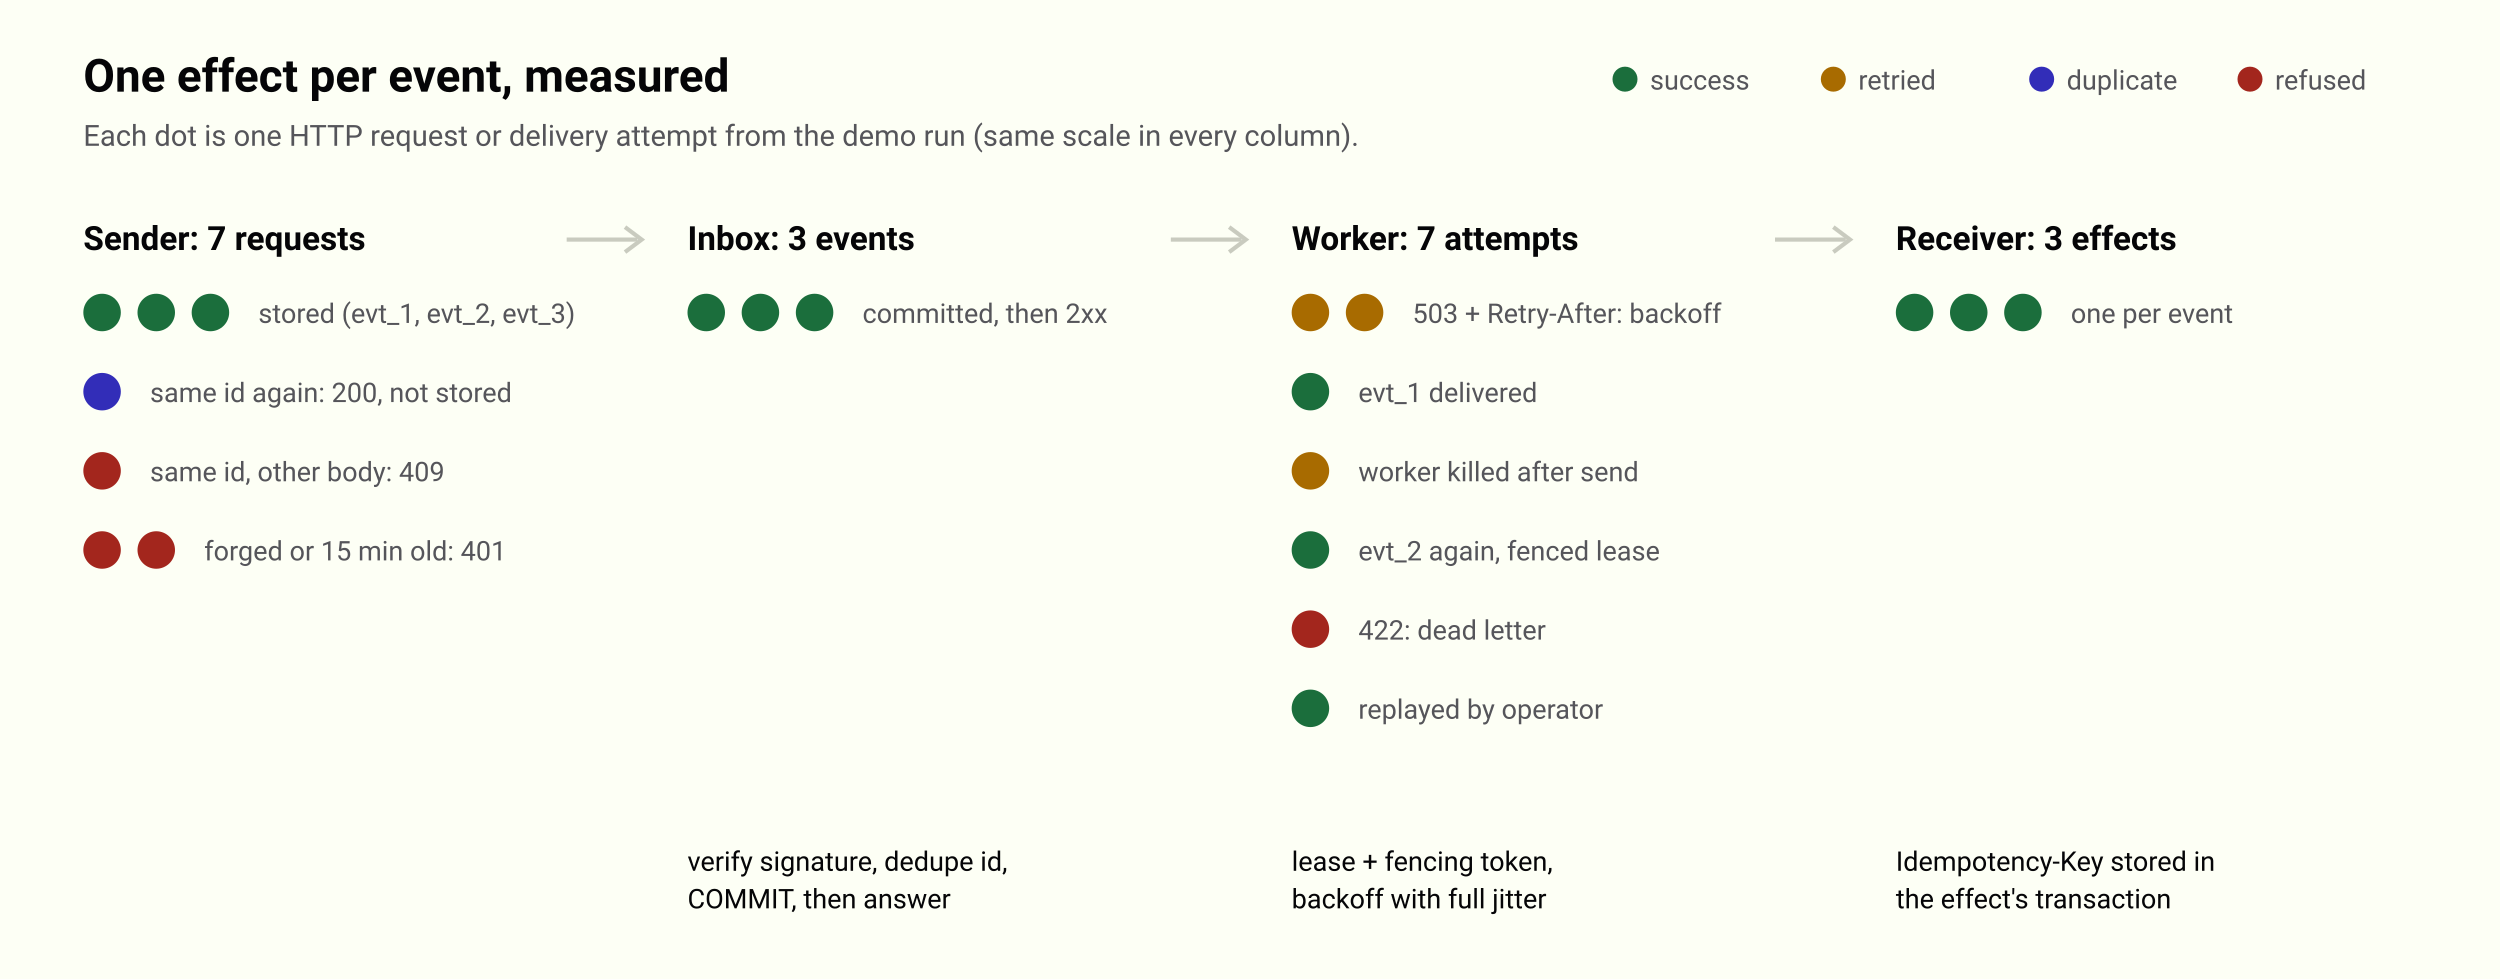
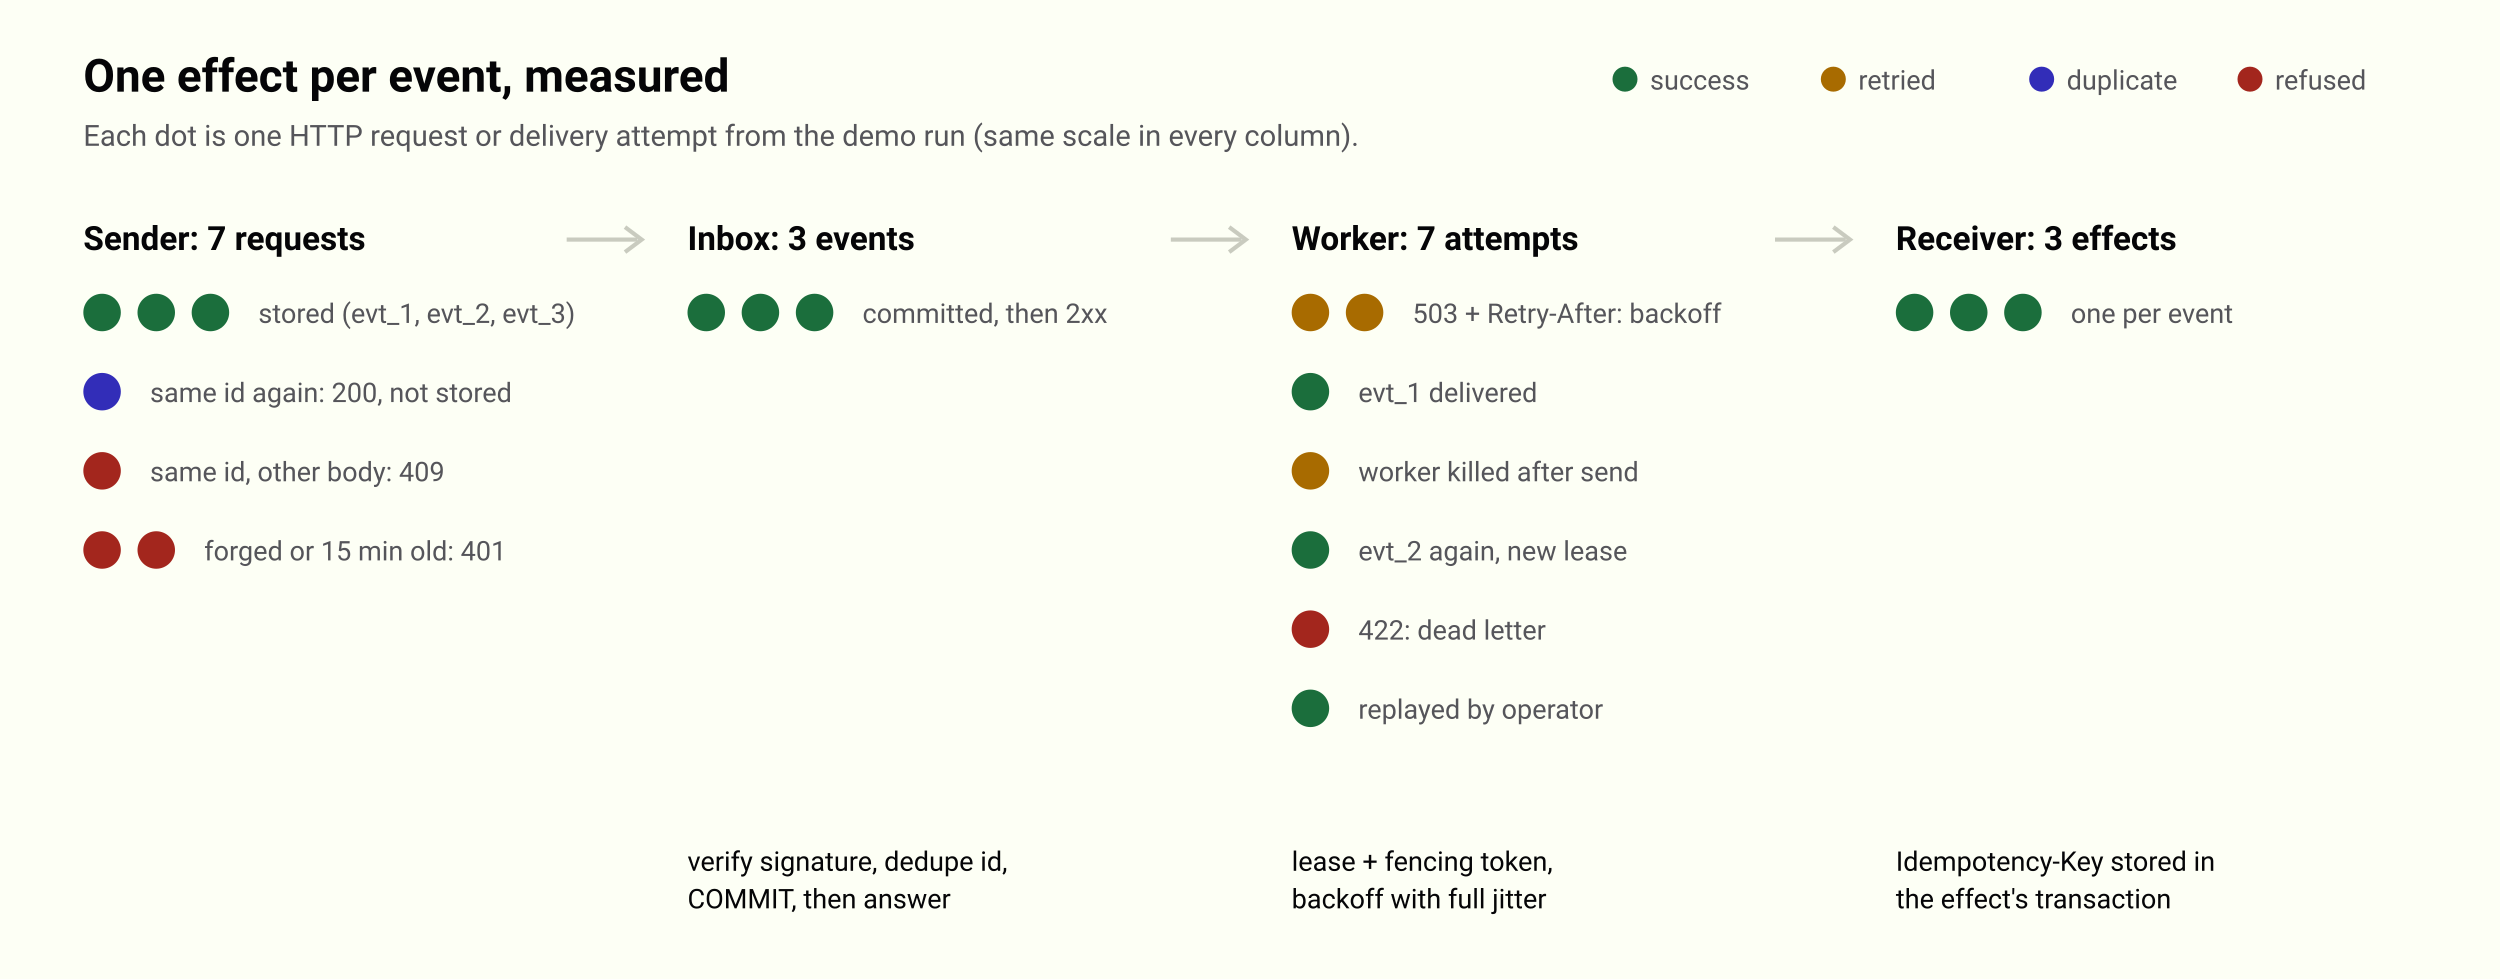
<svg xmlns="http://www.w3.org/2000/svg" viewBox="0 0 1200 470" font-family="system-ui,-apple-system,Segoe UI,Roboto,sans-serif">
  <rect width="1200" height="470" fill="#fdfff5" />
  <text x="40" y="44" font-size="22" font-weight="700" fill="#050507">One effect per event, measured</text>
  <text x="40" y="70" font-size="14" fill="#55555a">Each dot is one HTTP request or delivery attempt from the demo run (same scale in every column).</text>
  <text x="40" y="120" font-size="16" font-weight="700" fill="#050507">Sender: 7 requests</text>
  <circle cx="49" cy="150" r="9" fill="#1b6e3c" />
  <circle cx="75" cy="150" r="9" fill="#1b6e3c" />
  <circle cx="101" cy="150" r="9" fill="#1b6e3c" />
  <text x="124" y="155" font-size="13" fill="#55555a">stored (evt_1, evt_2, evt_3)</text>
  <circle cx="49" cy="188" r="9" fill="#322db8" />
  <text x="72" y="193" font-size="13" fill="#55555a">same id again: 200, not stored</text>
  <circle cx="49" cy="226" r="9" fill="#a3261d" />
  <text x="72" y="231" font-size="13" fill="#55555a">same id, other body: 409</text>
  <circle cx="49" cy="264" r="9" fill="#a3261d" />
  <circle cx="75" cy="264" r="9" fill="#a3261d" />
  <text x="98" y="269" font-size="13" fill="#55555a">forged or 15 min old: 401</text>
  <path d="M272 115 L306 115" stroke="#c9cbbf" stroke-width="2" fill="none" />
  <path d="M300 109 L308 115 L300 121" stroke="#c9cbbf" stroke-width="2" fill="none" />
  <text x="330" y="120" font-size="16" font-weight="700" fill="#050507">Inbox: 3 events</text>
  <circle cx="339" cy="150" r="9" fill="#1b6e3c" />
  <circle cx="365" cy="150" r="9" fill="#1b6e3c" />
  <circle cx="391" cy="150" r="9" fill="#1b6e3c" />
  <text x="414" y="155" font-size="13" fill="#55555a">committed, then 2xx</text>
  <path d="M562 115 L596 115" stroke="#c9cbbf" stroke-width="2" fill="none" />
  <path d="M590 109 L598 115 L590 121" stroke="#c9cbbf" stroke-width="2" fill="none" />
  <text x="620" y="120" font-size="16" font-weight="700" fill="#050507">Worker: 7 attempts</text>
  <circle cx="629" cy="150" r="9" fill="#a86b00" />
  <circle cx="655" cy="150" r="9" fill="#a86b00" />
  <text x="678" y="155" font-size="13" fill="#55555a">503 + Retry-After: backoff</text>
  <circle cx="629" cy="188" r="9" fill="#1b6e3c" />
  <text x="652" y="193" font-size="13" fill="#55555a">evt_1 delivered</text>
  <circle cx="629" cy="226" r="9" fill="#a86b00" />
  <text x="652" y="231" font-size="13" fill="#55555a">worker killed after send</text>
  <circle cx="629" cy="264" r="9" fill="#1b6e3c" />
-   <text x="652" y="269" font-size="13" fill="#55555a">evt_2 again, fenced lease</text>
+   <text x="652" y="269" font-size="13" fill="#55555a">evt_2 again, new lease</text>
  <circle cx="629" cy="302" r="9" fill="#a3261d" />
  <text x="652" y="307" font-size="13" fill="#55555a">422: dead letter</text>
  <circle cx="629" cy="340" r="9" fill="#1b6e3c" />
  <text x="652" y="345" font-size="13" fill="#55555a">replayed by operator</text>
  <path d="M852 115 L886 115" stroke="#c9cbbf" stroke-width="2" fill="none" />
  <path d="M880 109 L888 115 L880 121" stroke="#c9cbbf" stroke-width="2" fill="none" />
  <text x="910" y="120" font-size="16" font-weight="700" fill="#050507">Receiver: 3 effects</text>
  <circle cx="919" cy="150" r="9" fill="#1b6e3c" />
  <circle cx="945" cy="150" r="9" fill="#1b6e3c" />
  <circle cx="971" cy="150" r="9" fill="#1b6e3c" />
  <text x="994" y="155" font-size="13" fill="#55555a">one per event</text>
  <text x="330" y="418" font-size="13" fill="#050507">verify signature, dedupe id,</text>
  <text x="330" y="436" font-size="13" fill="#050507">COMMIT, then answer</text>
  <text x="620" y="418" font-size="13" fill="#050507">lease + fencing token,</text>
  <text x="620" y="436" font-size="13" fill="#050507">backoff with full jitter</text>
  <text x="910" y="418" font-size="13" fill="#050507">Idempotency-Key stored in</text>
  <text x="910" y="436" font-size="13" fill="#050507">the effect's transaction</text>
  <circle cx="780" cy="38" r="6" fill="#1b6e3c" />
  <text x="792" y="43" font-size="13" fill="#55555a">success</text>
  <circle cx="880" cy="38" r="6" fill="#a86b00" />
  <text x="892" y="43" font-size="13" fill="#55555a">retried</text>
  <circle cx="980" cy="38" r="6" fill="#322db8" />
  <text x="992" y="43" font-size="13" fill="#55555a">duplicate</text>
  <circle cx="1080" cy="38" r="6" fill="#a3261d" />
  <text x="1092" y="43" font-size="13" fill="#55555a">refused</text>
</svg>
